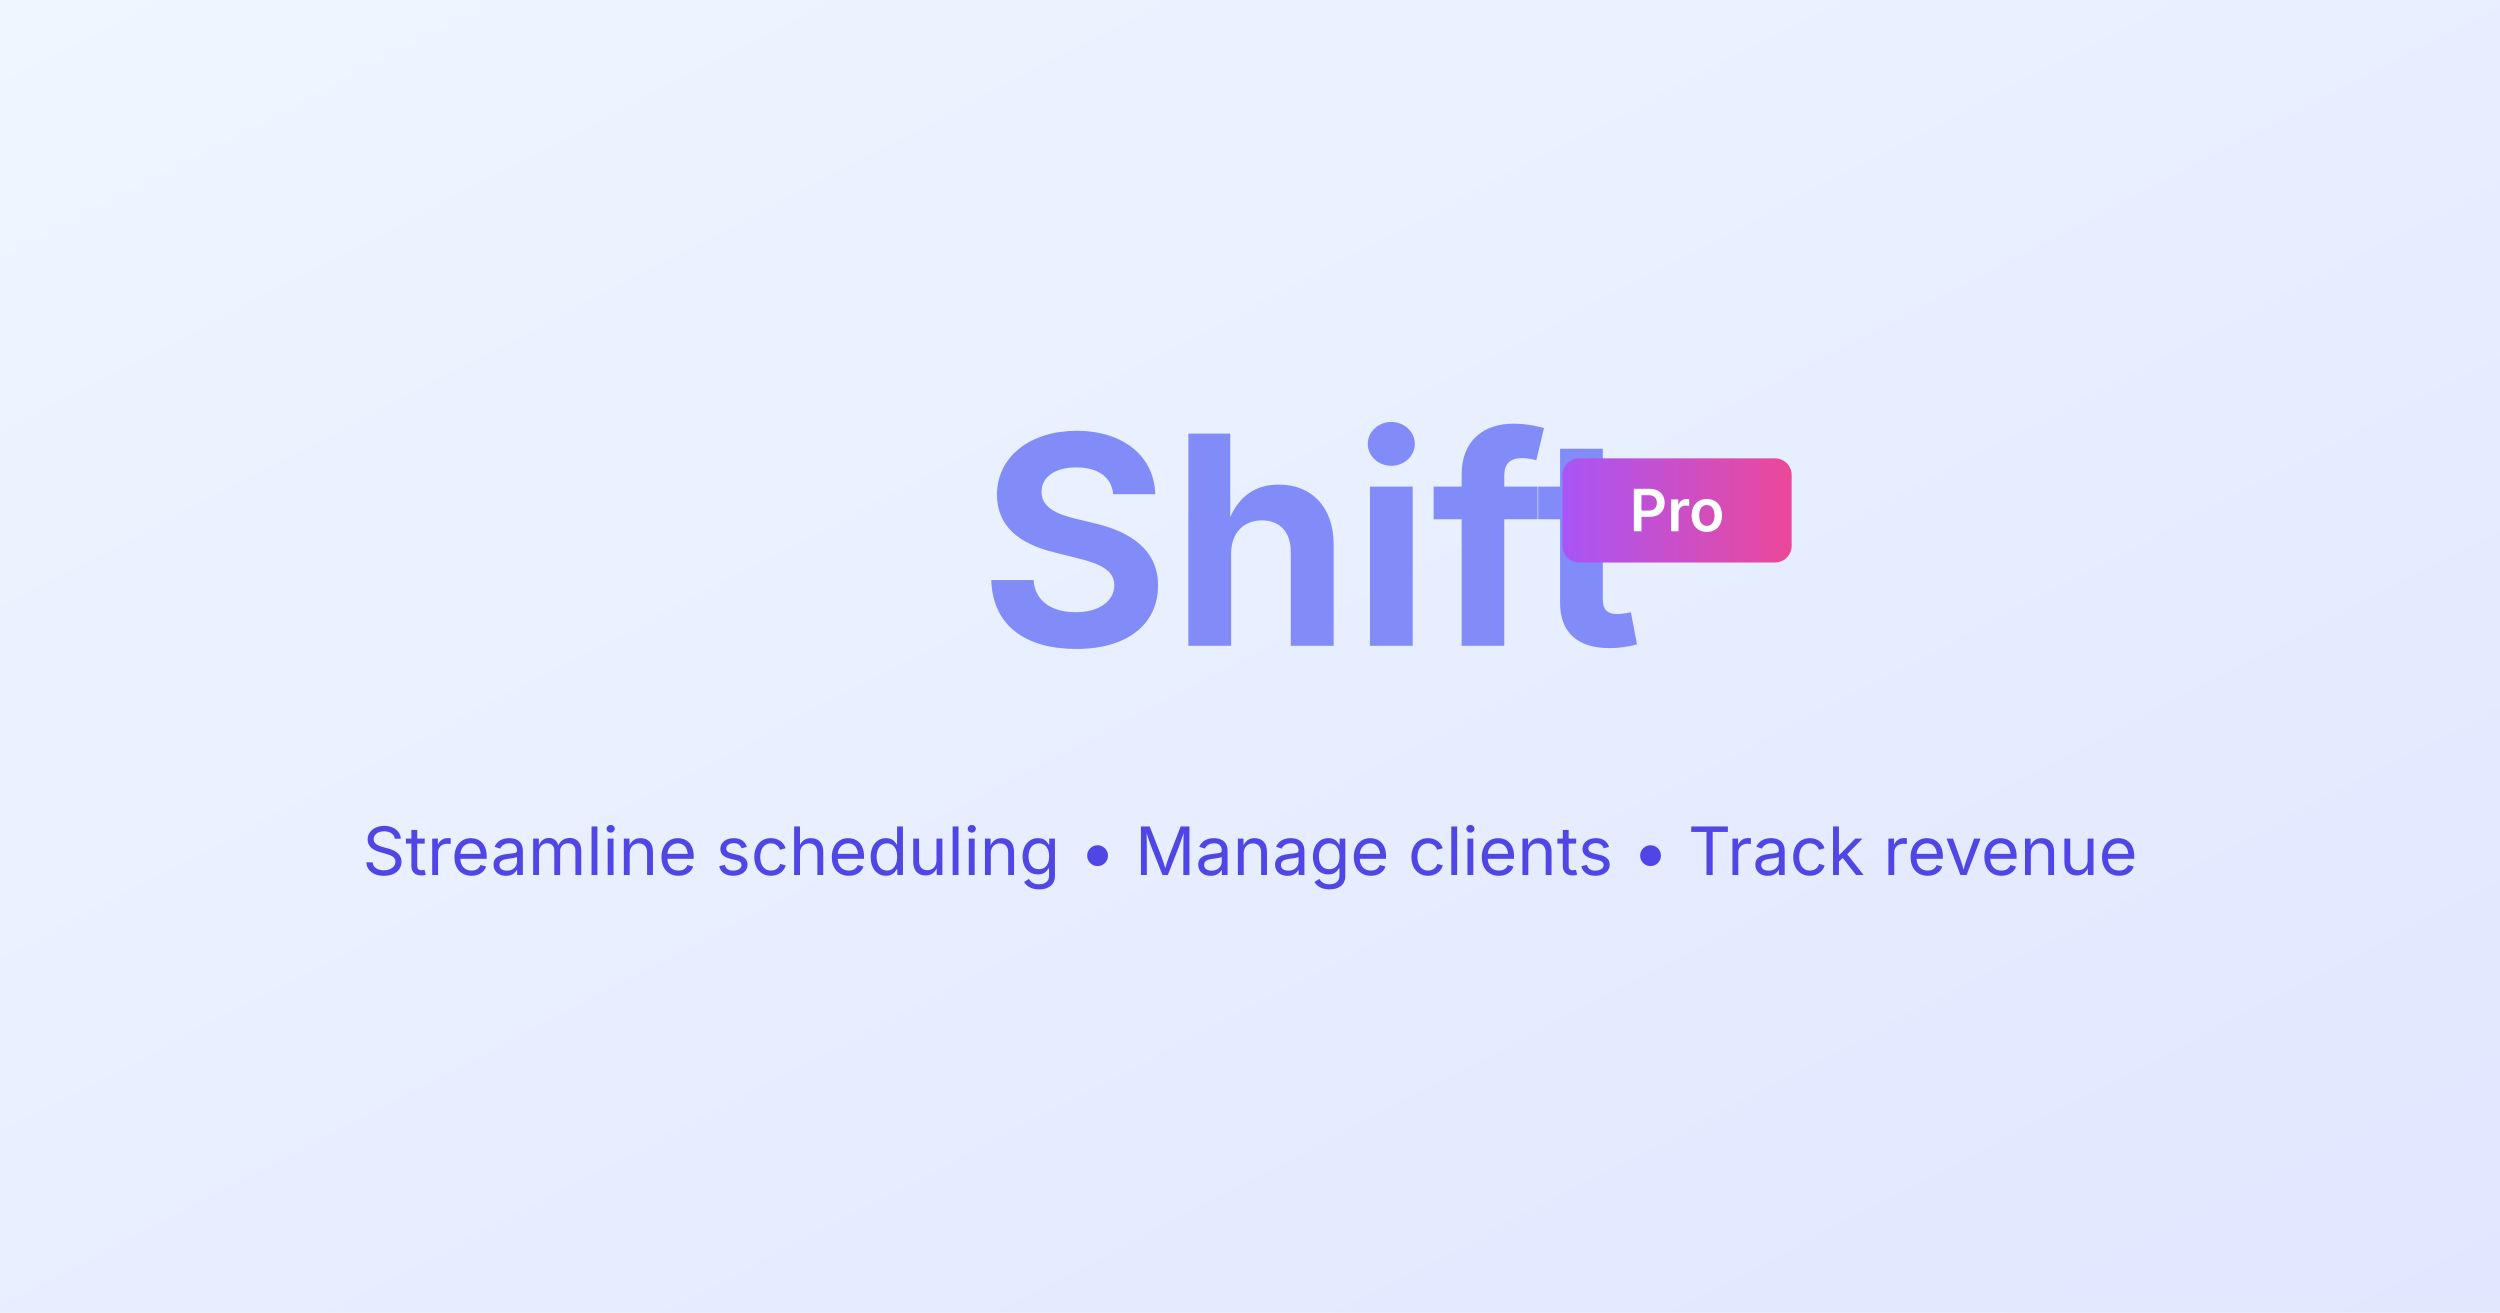
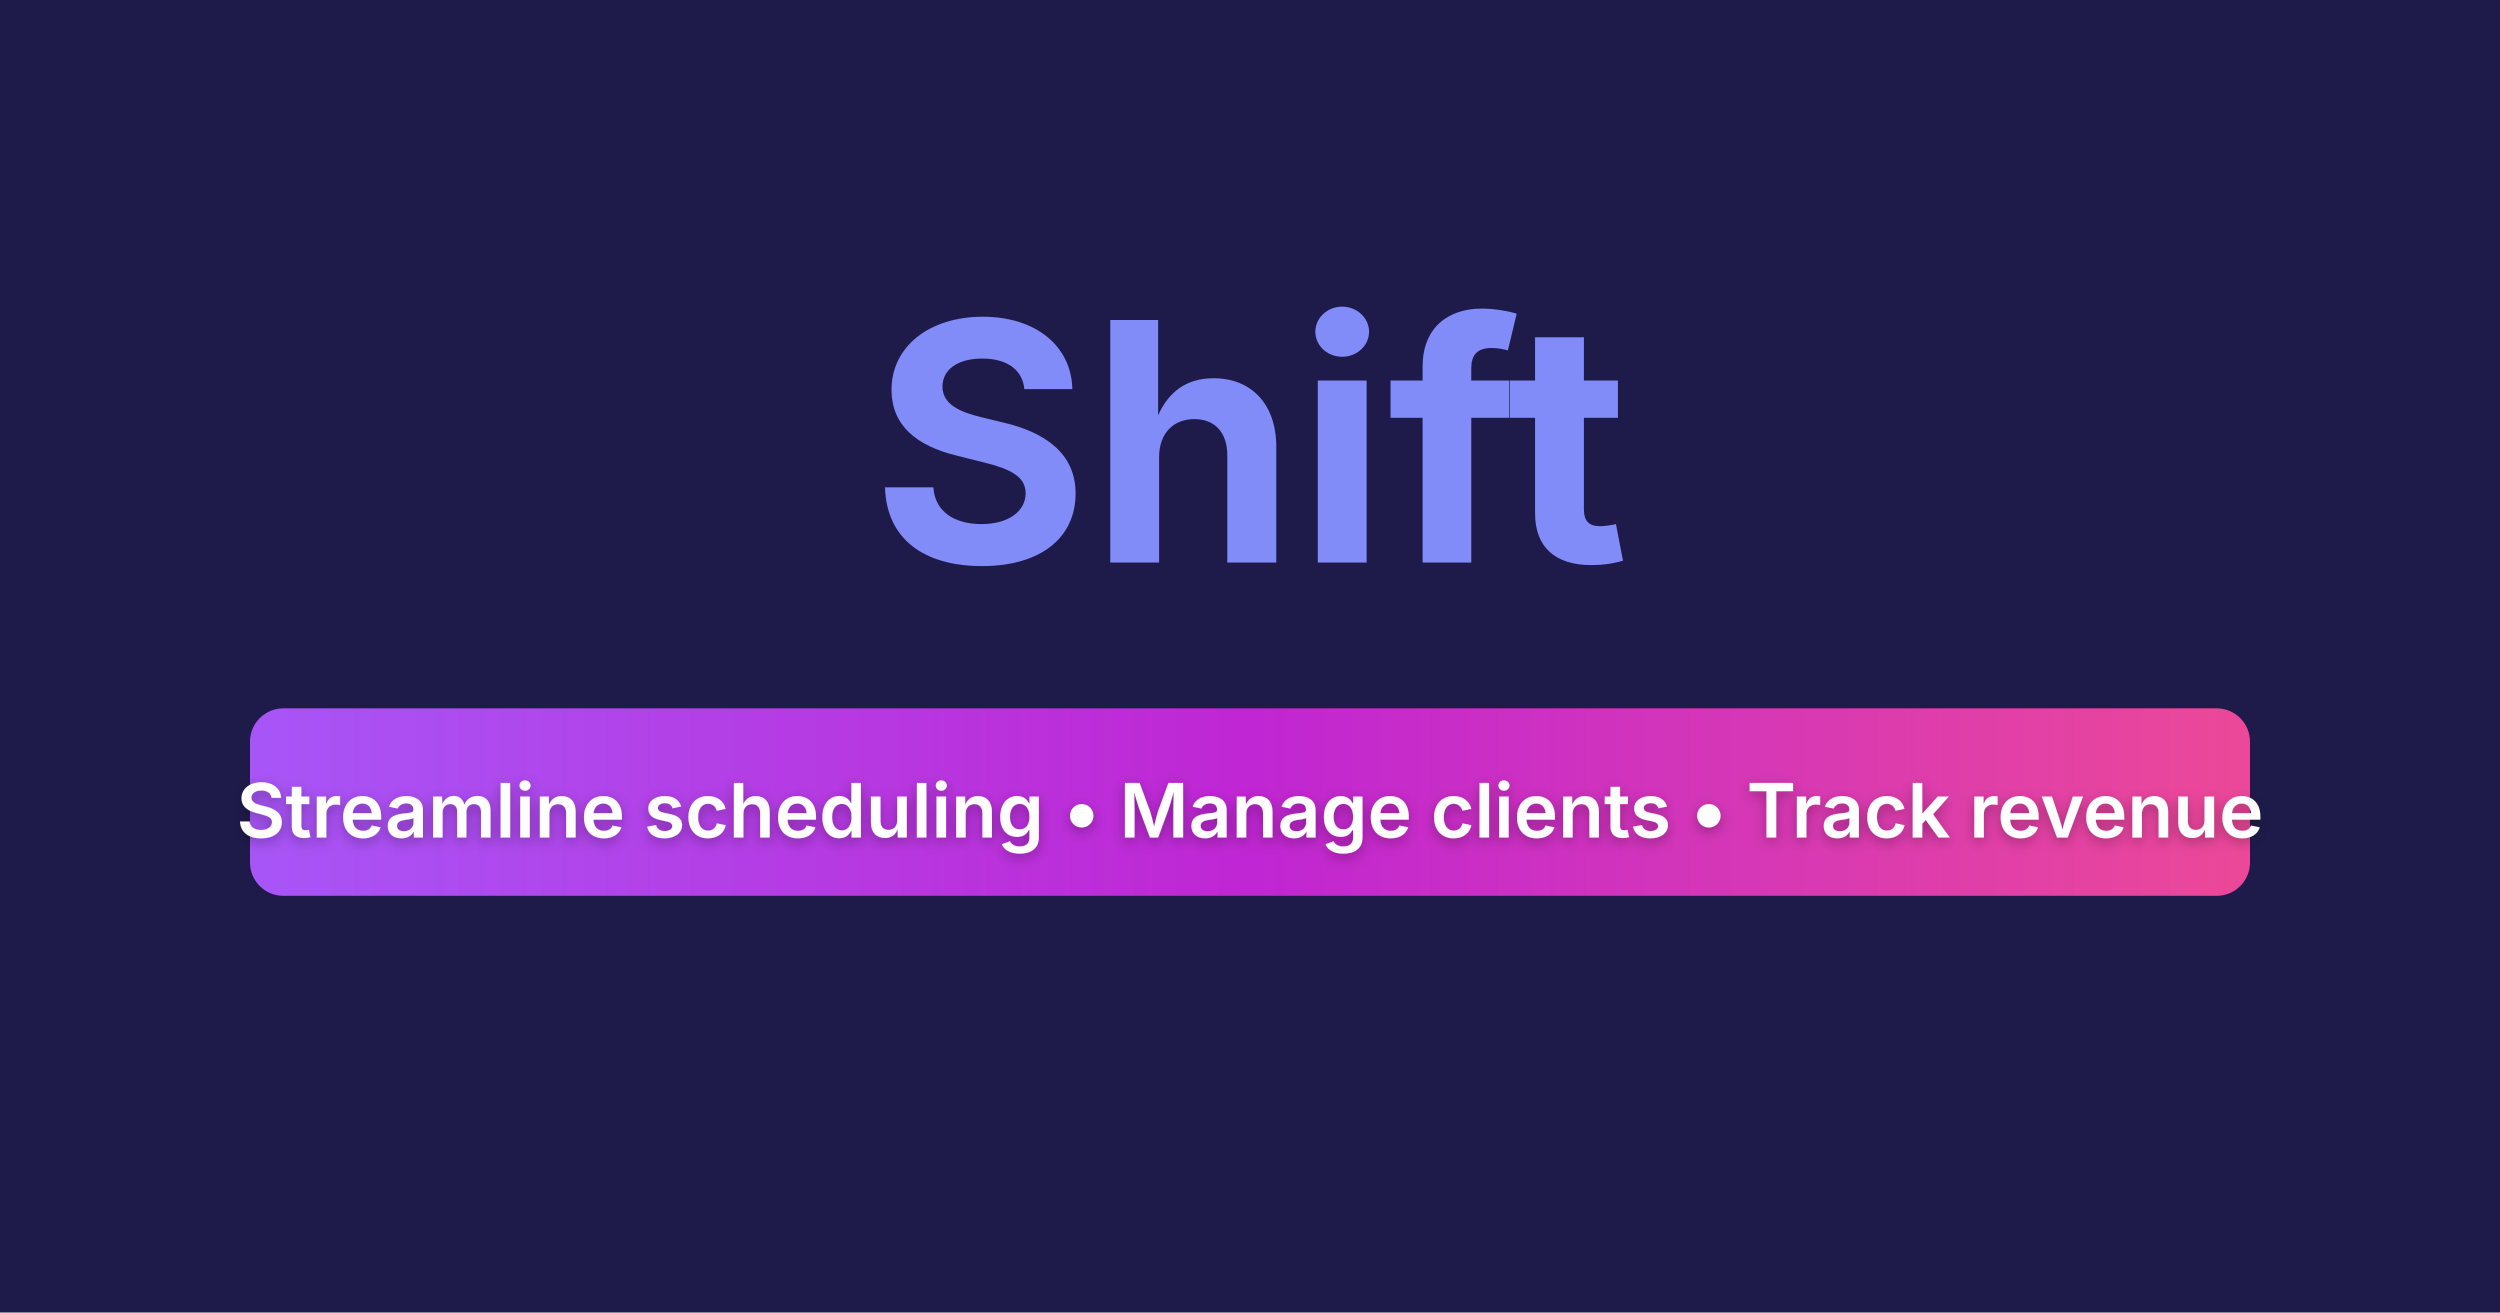
- <svg xmlns="http://www.w3.org/2000/svg" width="1200" height="630">
+ <svg xmlns="http://www.w3.org/2000/svg" width="1200" height="630" viewBox="0 0 1200 630">
  <defs>
-     <linearGradient id="bgGradient" x1="0%" y1="0%" x2="100%" y2="100%">
-       <stop offset="0%" style="stop-color:#EFF6FF;stop-opacity:1" />
-       <stop offset="100%" style="stop-color:#E0E7FF;stop-opacity:1" />
+     <linearGradient id="taglineGradient" x1="0%" y1="0%" x2="100%" y2="0%">
+       <stop offset="0%" stop-color="#A855F7" stop-opacity="1" />
+       <stop offset="50%" stop-color="#C026D3" stop-opacity="1" />
+       <stop offset="100%" stop-color="#EC4899" stop-opacity="1" />
    </linearGradient>
-     <linearGradient id="proBadge" x1="0%" y1="0%" x2="100%" y2="0%">
-       <stop offset="0%" style="stop-color:#A855F7;stop-opacity:1" />
-       <stop offset="100%" style="stop-color:#EC4899;stop-opacity:1" />
-     </linearGradient>
+     <filter id="textShadow" x="-50%" y="-50%" width="200%" height="200%">
+       <feGaussianBlur in="SourceAlpha" stdDeviation="3" />
+       <feOffset dx="0" dy="2" result="offsetblur" />
+       <feComponentTransfer>
+         <feFuncA type="linear" slope="0.3" />
+       </feComponentTransfer>
+       <feMerge>
+         <feMergeNode />
+         <feMergeNode in="SourceGraphic" />
+       </feMerge>
+     </filter>
  </defs>
-   <rect width="1200" height="630" fill="url(#bgGradient)" />
-   <text x="470" y="310" font-family="system-ui, -apple-system, sans-serif" font-size="140" font-weight="700" fill="#818CF8">
+   <rect width="1200" height="630" fill="#1e1b4b" />
+   <text x="600" y="270" font-family="system-ui, -apple-system, sans-serif" font-size="160" font-weight="700" fill="#818CF8" text-anchor="middle">
    Shift
  </text>
-   <rect x="750" y="220" width="110" height="50" rx="8" fill="url(#proBadge)" />
-   <text x="805" y="255" font-family="system-ui, -apple-system, sans-serif" font-size="28" font-weight="600" fill="#FFFFFF" text-anchor="middle">
-     Pro
-   </text>
-   <text x="600" y="420" font-family="system-ui, -apple-system, sans-serif" font-size="32" fill="#4F46E5" text-anchor="middle">
+   <rect x="120" y="340" width="960" height="90" rx="16" fill="url(#taglineGradient)" />
+   <text x="600" y="402" font-family="system-ui, -apple-system, sans-serif" font-size="36" font-weight="600" fill="#FFFFFF" text-anchor="middle" filter="url(#textShadow)">
    Streamline scheduling • Manage clients • Track revenue
  </text>
</svg>
